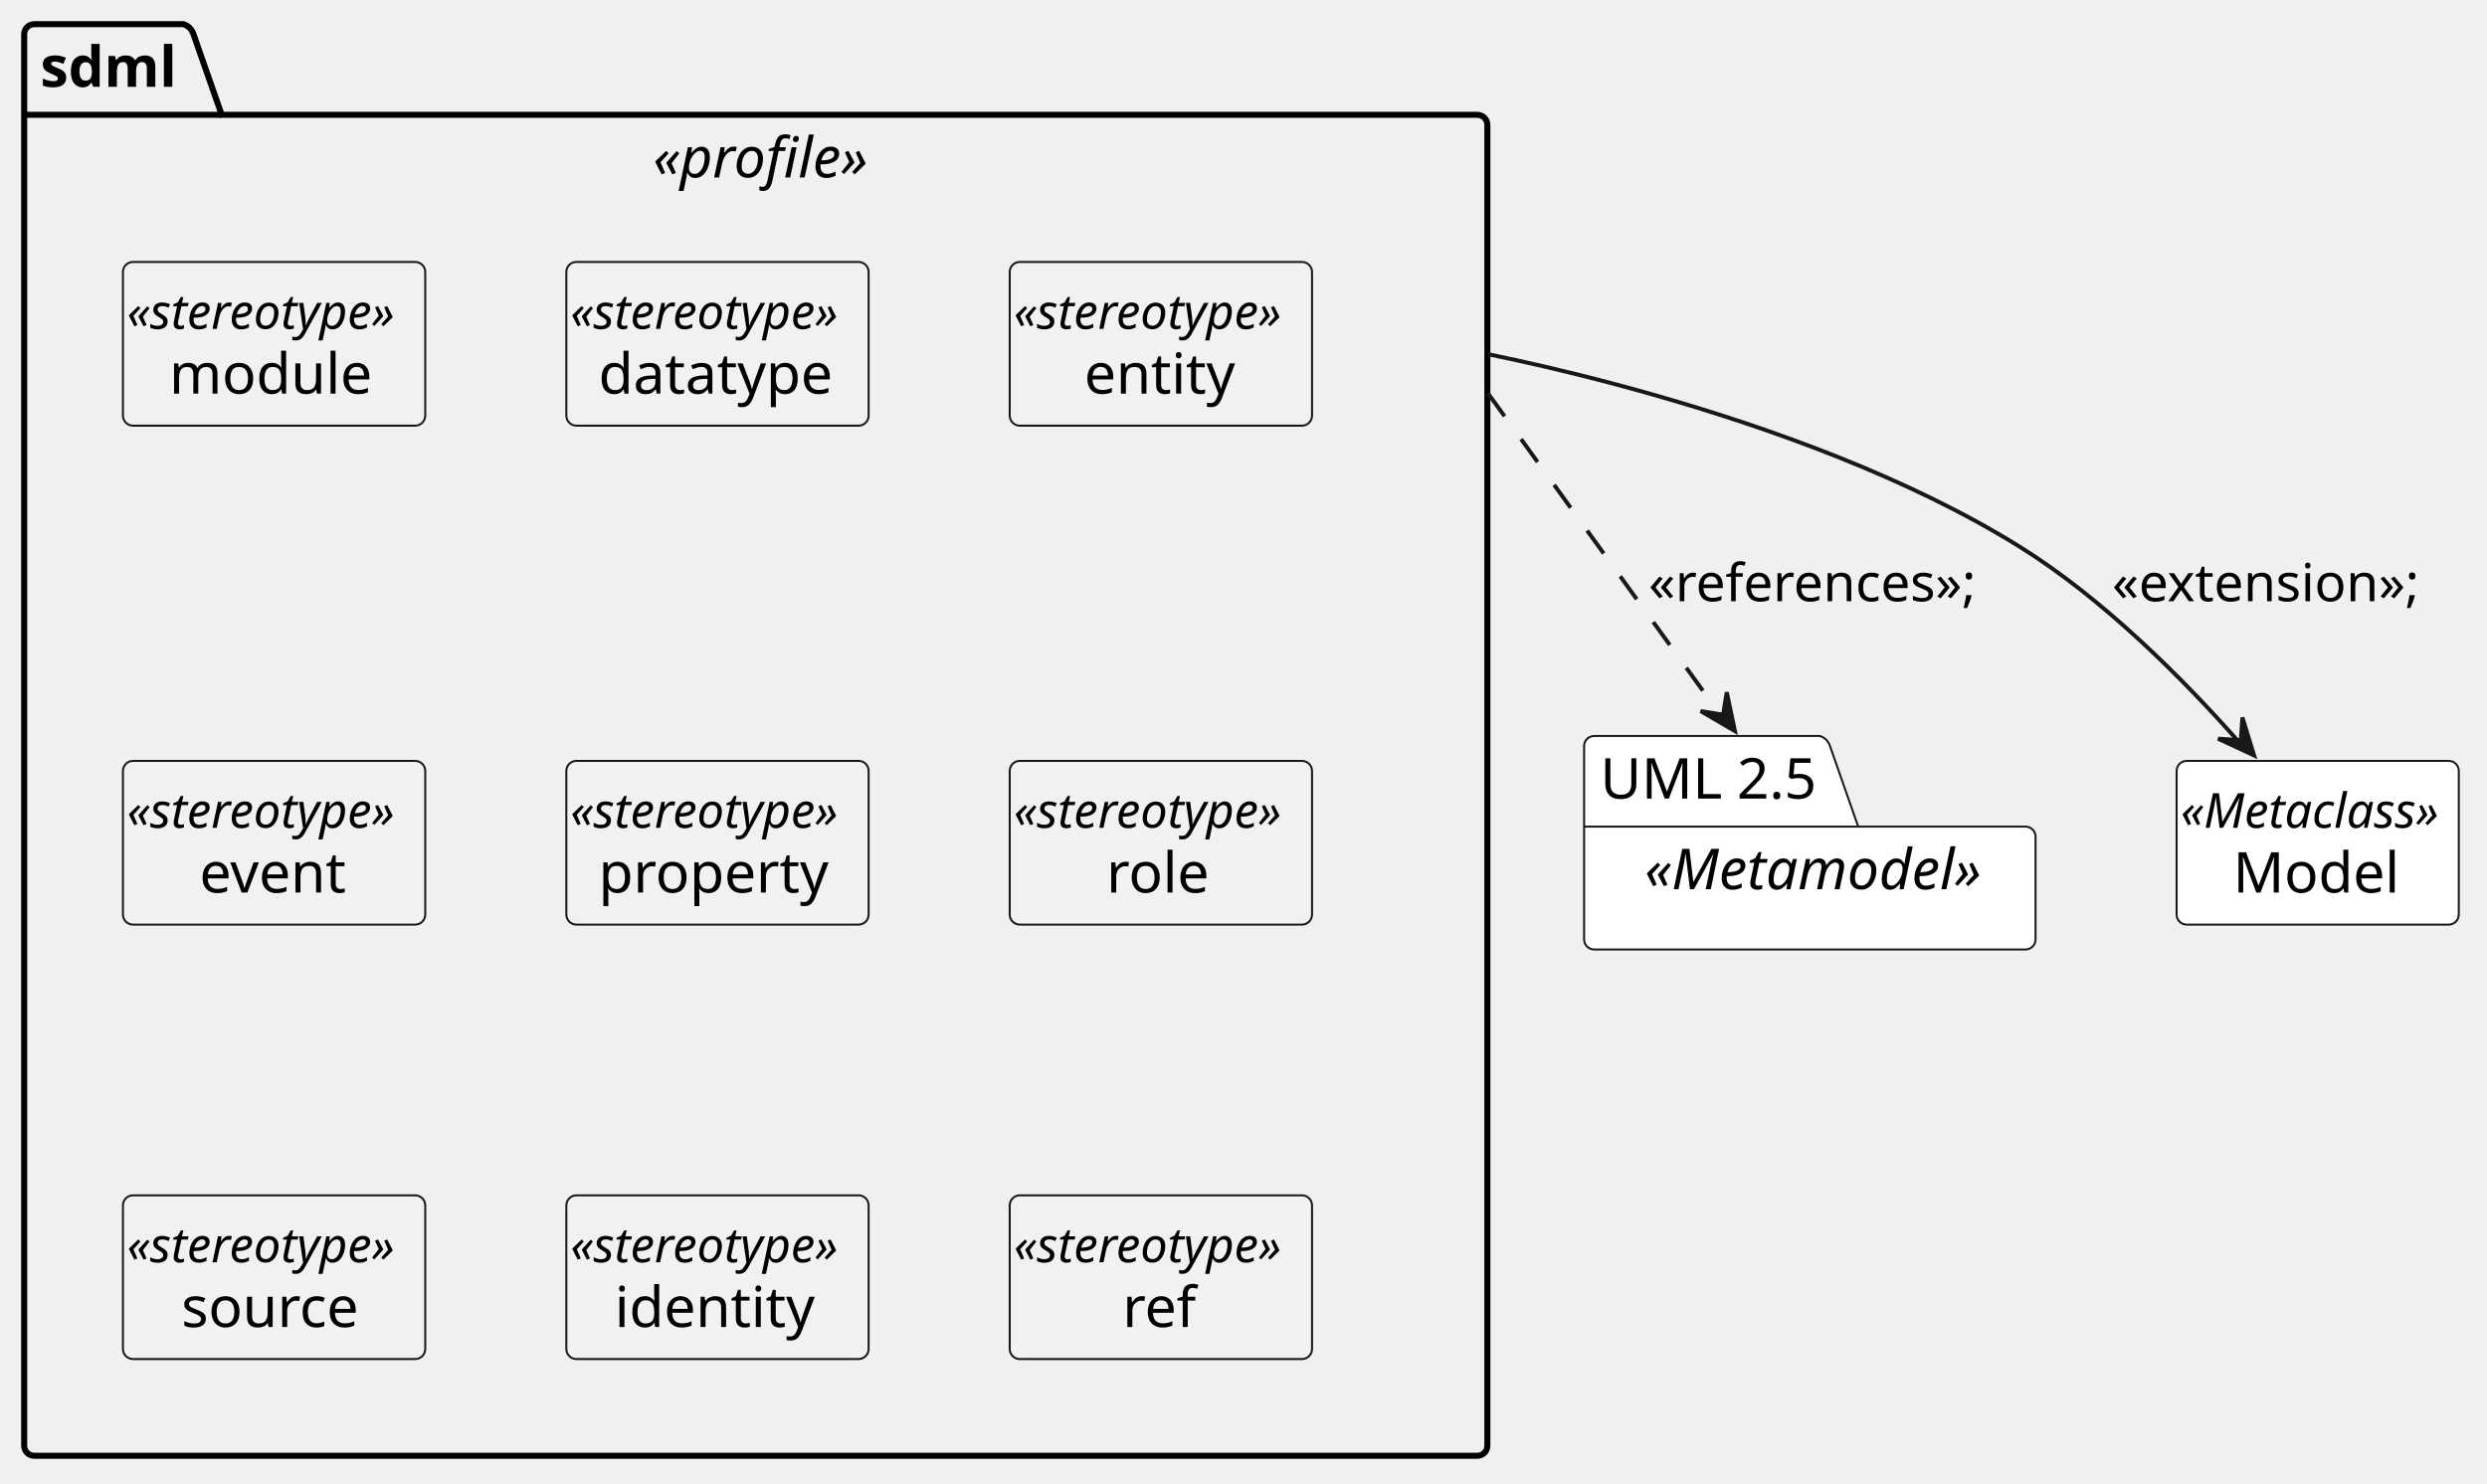
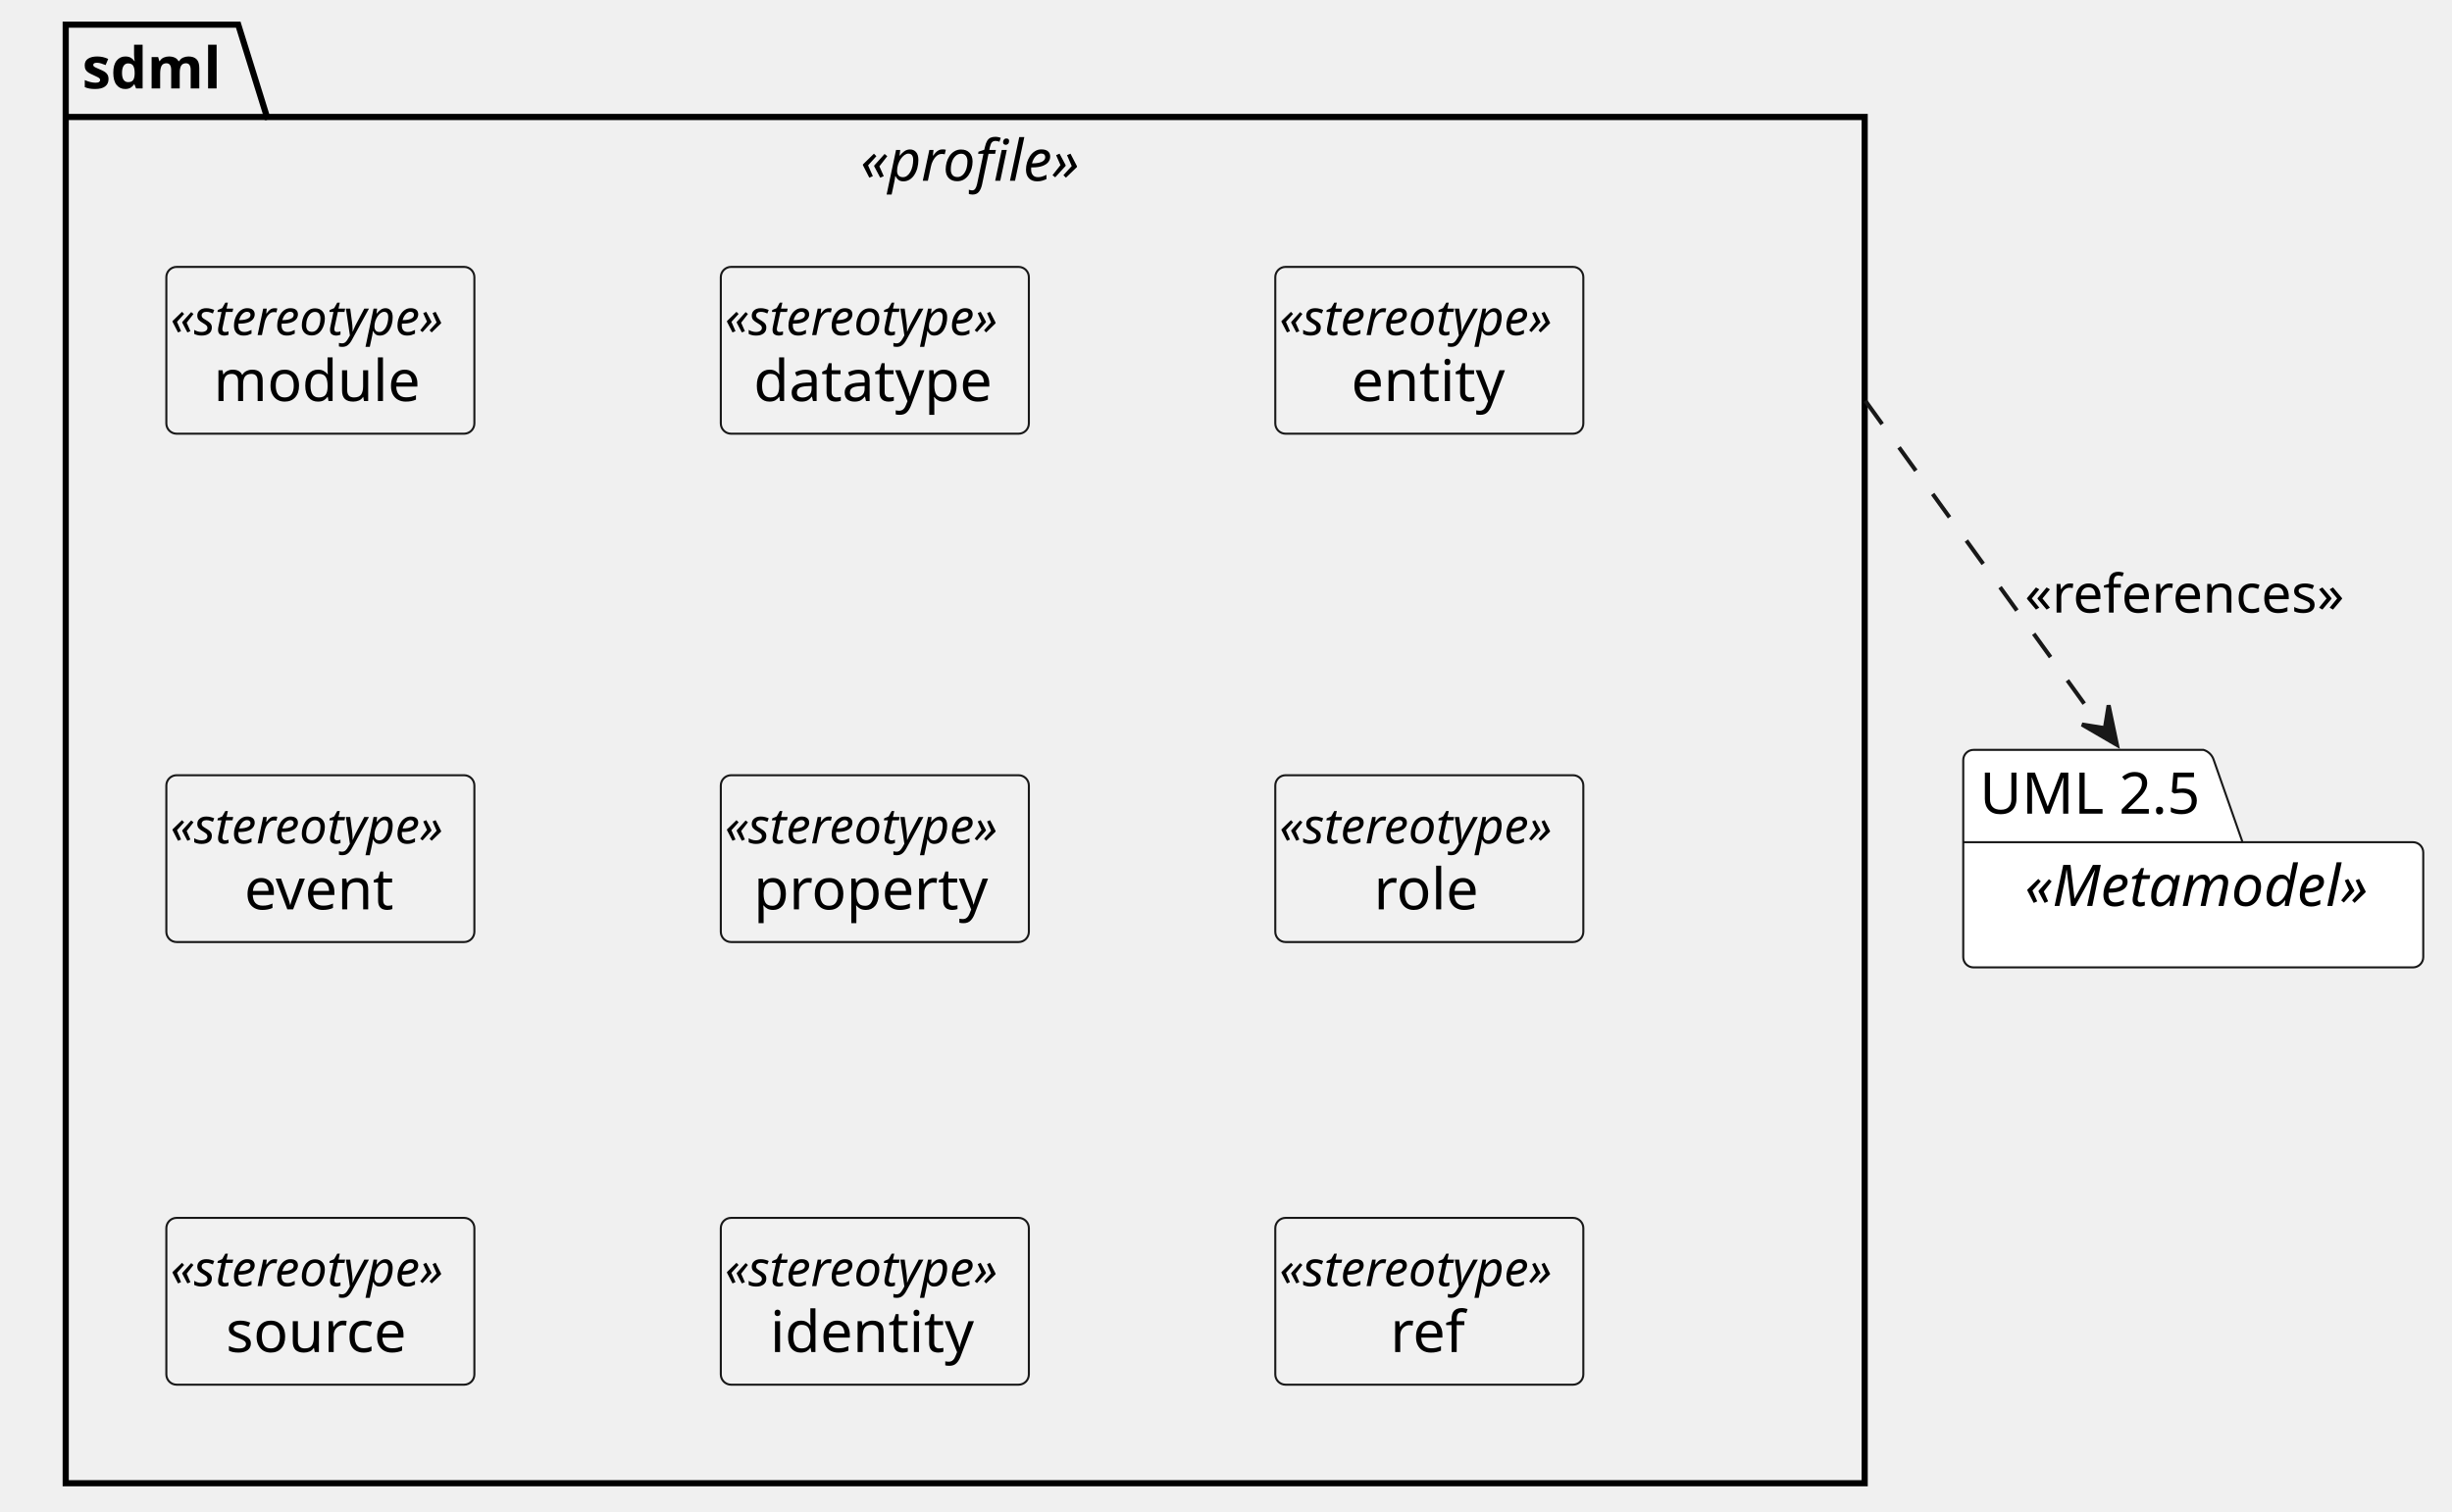
- <svg xmlns="http://www.w3.org/2000/svg" contentStyleType="text/css" height="368px" preserveAspectRatio="none" style="width:617px;height:368px;" version="1.1" viewBox="0 0 617 368" width="617px" zoomAndPan="magnify">
+ <svg xmlns="http://www.w3.org/2000/svg" contentStyleType="text/css" height="368px" preserveAspectRatio="none" style="width:597px;height:368px;" version="1.1" viewBox="0 0 597 368" width="597px" zoomAndPan="magnify">
  <defs />
  <g>
    <g id="cluster_sdml">
-       <path d="M8.5,6 L45.5,6 A3.75,3.75 0 0 1 48,8.5 L55,28.488 L366.5,28.488 A2.5,2.5 0 0 1 369,30.988 L369,358.72 A2.5,2.5 0 0 1 366.5,361.22 L8.5,361.22 A2.5,2.5 0 0 1 6,358.72 L6,8.5 A2.5,2.5 0 0 1 8.5,6 " fill="none" style="stroke:#000000;stroke-width:1.5;" />
-       <line style="stroke:#000000;stroke-width:1.5;" x1="6" x2="55" y1="28.488" y2="28.488" />
-       <text fill="#000000" font-family="sans-serif" font-size="14" font-weight="bold" lengthAdjust="spacing" textLength="36" x="10" y="21.535">sdml</text>
-       <text fill="#000000" font-family="sans-serif" font-size="14" font-style="italic" lengthAdjust="spacing" textLength="59" x="162" y="44.023">«profile»</text>
+       <polygon fill="none" points="16,6,58,6,65,28.488,454,28.488,454,361.22,16,361.22,16,6" style="stroke:#000000;stroke-width:1.5;" />
+       <line style="stroke:#000000;stroke-width:1.5;" x1="16" x2="65" y1="28.488" y2="28.488" />
+       <text fill="#000000" font-family="sans-serif" font-size="14" font-weight="bold" lengthAdjust="spacing" textLength="36" x="20" y="21.535">sdml</text>
+       <text fill="#000000" font-family="sans-serif" font-size="14" font-style="italic" lengthAdjust="spacing" textLength="59" x="209.5" y="44.023">«profile»</text>
    </g>
-     <path d="M395.5,182.62 L451.5,182.62 A3.75,3.75 0 0 1 454,185.12 L461,205.108 L502.5,205.108 A2.5,2.5 0 0 1 505,207.608 L505,233.097 A2.5,2.5 0 0 1 502.5,235.597 L395.5,235.597 A2.5,2.5 0 0 1 393,233.097 L393,185.12 A2.5,2.5 0 0 1 395.5,182.62 " fill="#FFFFFF" style="stroke:#181818;stroke-width:0.5;" />
-     <line style="stroke:#181818;stroke-width:0.5;" x1="393" x2="461" y1="205.108" y2="205.108" />
-     <text fill="#000000" font-family="sans-serif" font-size="14" lengthAdjust="spacing" textLength="55" x="397" y="198.155">UML 2.5</text>
-     <text fill="#000000" font-family="sans-serif" font-size="14" font-style="italic" lengthAdjust="spacing" textLength="90" x="408" y="220.643">«Metamodel»</text>
+     <path d="M480.5,182.62 L536.5,182.62 A3.75,3.75 0 0 1 539,185.12 L546,205.108 L587.5,205.108 A2.5,2.5 0 0 1 590,207.608 L590,233.097 A2.5,2.5 0 0 1 587.5,235.597 L480.5,235.597 A2.5,2.5 0 0 1 478,233.097 L478,185.12 A2.5,2.5 0 0 1 480.5,182.62 " fill="#FFFFFF" style="stroke:#181818;stroke-width:0.5;" />
+     <line style="stroke:#181818;stroke-width:0.5;" x1="478" x2="546" y1="205.108" y2="205.108" />
+     <text fill="#000000" font-family="sans-serif" font-size="14" lengthAdjust="spacing" textLength="55" x="482" y="198.155">UML 2.5</text>
+     <text fill="#000000" font-family="sans-serif" font-size="14" font-style="italic" lengthAdjust="spacing" textLength="90" x="493" y="220.643">«Metamodel»</text>
    <g id="elem_module">
-       <rect codeLine="11" fill="#F1F1F1" height="40.621" id="module" rx="2.5" ry="2.5" style="stroke:#181818;stroke-width:0.5;" width="75" x="30.5" y="65" />
-       <text fill="#000000" font-family="sans-serif" font-size="12" font-style="italic" lengthAdjust="spacing" textLength="73" x="31.5" y="81.602">«stereotype»</text>
-       <text fill="#000000" font-family="sans-serif" font-size="14" lengthAdjust="spacing" textLength="52" x="42" y="97.668">module</text>
+       <rect codeLine="13" fill="#F1F1F1" height="40.621" id="module" rx="2.5" ry="2.5" style="stroke:#181818;stroke-width:0.5;" width="75" x="40.5" y="65" />
+       <text fill="#000000" font-family="sans-serif" font-size="12" font-style="italic" lengthAdjust="spacing" textLength="73" x="41.5" y="81.602">«stereotype»</text>
+       <text fill="#000000" font-family="sans-serif" font-size="14" lengthAdjust="spacing" textLength="52" x="52" y="97.668">module</text>
    </g>
    <g id="elem_datatype">
-       <rect codeLine="12" fill="#F1F1F1" height="40.621" id="datatype" rx="2.5" ry="2.5" style="stroke:#181818;stroke-width:0.5;" width="75" x="140.5" y="65" />
-       <text fill="#000000" font-family="sans-serif" font-size="12" font-style="italic" lengthAdjust="spacing" textLength="73" x="141.5" y="81.602">«stereotype»</text>
-       <text fill="#000000" font-family="sans-serif" font-size="14" lengthAdjust="spacing" textLength="59" x="148.5" y="97.668">datatype</text>
+       <rect codeLine="14" fill="#F1F1F1" height="40.621" id="datatype" rx="2.5" ry="2.5" style="stroke:#181818;stroke-width:0.5;" width="75" x="175.5" y="65" />
+       <text fill="#000000" font-family="sans-serif" font-size="12" font-style="italic" lengthAdjust="spacing" textLength="73" x="176.5" y="81.602">«stereotype»</text>
+       <text fill="#000000" font-family="sans-serif" font-size="14" lengthAdjust="spacing" textLength="59" x="183.5" y="97.668">datatype</text>
    </g>
    <g id="elem_entity">
-       <rect codeLine="13" fill="#F1F1F1" height="40.621" id="entity" rx="2.5" ry="2.5" style="stroke:#181818;stroke-width:0.5;" width="75" x="250.5" y="65" />
-       <text fill="#000000" font-family="sans-serif" font-size="12" font-style="italic" lengthAdjust="spacing" textLength="73" x="251.5" y="81.602">«stereotype»</text>
-       <text fill="#000000" font-family="sans-serif" font-size="14" lengthAdjust="spacing" textLength="38" x="269" y="97.668">entity</text>
+       <rect codeLine="15" fill="#F1F1F1" height="40.621" id="entity" rx="2.5" ry="2.5" style="stroke:#181818;stroke-width:0.5;" width="75" x="310.5" y="65" />
+       <text fill="#000000" font-family="sans-serif" font-size="12" font-style="italic" lengthAdjust="spacing" textLength="73" x="311.5" y="81.602">«stereotype»</text>
+       <text fill="#000000" font-family="sans-serif" font-size="14" lengthAdjust="spacing" textLength="38" x="329" y="97.668">entity</text>
    </g>
    <g id="elem_event">
-       <rect codeLine="14" fill="#F1F1F1" height="40.621" id="event" rx="2.5" ry="2.5" style="stroke:#181818;stroke-width:0.5;" width="75" x="30.5" y="188.8" />
-       <text fill="#000000" font-family="sans-serif" font-size="12" font-style="italic" lengthAdjust="spacing" textLength="73" x="31.5" y="205.402">«stereotype»</text>
-       <text fill="#000000" font-family="sans-serif" font-size="14" lengthAdjust="spacing" textLength="37" x="49.5" y="221.468">event</text>
+       <rect codeLine="16" fill="#F1F1F1" height="40.621" id="event" rx="2.5" ry="2.5" style="stroke:#181818;stroke-width:0.5;" width="75" x="40.5" y="188.8" />
+       <text fill="#000000" font-family="sans-serif" font-size="12" font-style="italic" lengthAdjust="spacing" textLength="73" x="41.5" y="205.402">«stereotype»</text>
+       <text fill="#000000" font-family="sans-serif" font-size="14" lengthAdjust="spacing" textLength="37" x="59.5" y="221.468">event</text>
    </g>
    <g id="elem_property">
-       <rect codeLine="15" fill="#F1F1F1" height="40.621" id="property" rx="2.5" ry="2.5" style="stroke:#181818;stroke-width:0.5;" width="75" x="140.5" y="188.8" />
-       <text fill="#000000" font-family="sans-serif" font-size="12" font-style="italic" lengthAdjust="spacing" textLength="73" x="141.5" y="205.402">«stereotype»</text>
-       <text fill="#000000" font-family="sans-serif" font-size="14" lengthAdjust="spacing" textLength="59" x="148.5" y="221.468">property</text>
+       <rect codeLine="17" fill="#F1F1F1" height="40.621" id="property" rx="2.5" ry="2.5" style="stroke:#181818;stroke-width:0.5;" width="75" x="175.5" y="188.8" />
+       <text fill="#000000" font-family="sans-serif" font-size="12" font-style="italic" lengthAdjust="spacing" textLength="73" x="176.5" y="205.402">«stereotype»</text>
+       <text fill="#000000" font-family="sans-serif" font-size="14" lengthAdjust="spacing" textLength="59" x="183.5" y="221.468">property</text>
    </g>
    <g id="elem_role">
-       <rect codeLine="16" fill="#F1F1F1" height="40.621" id="role" rx="2.5" ry="2.5" style="stroke:#181818;stroke-width:0.5;" width="75" x="250.5" y="188.8" />
-       <text fill="#000000" font-family="sans-serif" font-size="12" font-style="italic" lengthAdjust="spacing" textLength="73" x="251.5" y="205.402">«stereotype»</text>
-       <text fill="#000000" font-family="sans-serif" font-size="14" lengthAdjust="spacing" textLength="27" x="274.5" y="221.468">role</text>
+       <rect codeLine="18" fill="#F1F1F1" height="40.621" id="role" rx="2.5" ry="2.5" style="stroke:#181818;stroke-width:0.5;" width="75" x="310.5" y="188.8" />
+       <text fill="#000000" font-family="sans-serif" font-size="12" font-style="italic" lengthAdjust="spacing" textLength="73" x="311.5" y="205.402">«stereotype»</text>
+       <text fill="#000000" font-family="sans-serif" font-size="14" lengthAdjust="spacing" textLength="27" x="334.5" y="221.468">role</text>
    </g>
    <g id="elem_source">
-       <rect codeLine="17" fill="#F1F1F1" height="40.621" id="source" rx="2.5" ry="2.5" style="stroke:#181818;stroke-width:0.5;" width="75" x="30.5" y="296.6" />
-       <text fill="#000000" font-family="sans-serif" font-size="12" font-style="italic" lengthAdjust="spacing" textLength="73" x="31.5" y="313.202">«stereotype»</text>
-       <text fill="#000000" font-family="sans-serif" font-size="14" lengthAdjust="spacing" textLength="46" x="45" y="329.268">source</text>
+       <rect codeLine="19" fill="#F1F1F1" height="40.621" id="source" rx="2.5" ry="2.5" style="stroke:#181818;stroke-width:0.5;" width="75" x="40.5" y="296.6" />
+       <text fill="#000000" font-family="sans-serif" font-size="12" font-style="italic" lengthAdjust="spacing" textLength="73" x="41.5" y="313.202">«stereotype»</text>
+       <text fill="#000000" font-family="sans-serif" font-size="14" lengthAdjust="spacing" textLength="46" x="55" y="329.268">source</text>
    </g>
    <g id="elem_identity">
-       <rect codeLine="18" fill="#F1F1F1" height="40.621" id="identity" rx="2.5" ry="2.5" style="stroke:#181818;stroke-width:0.5;" width="75" x="140.5" y="296.6" />
-       <text fill="#000000" font-family="sans-serif" font-size="12" font-style="italic" lengthAdjust="spacing" textLength="73" x="141.5" y="313.202">«stereotype»</text>
-       <text fill="#000000" font-family="sans-serif" font-size="14" lengthAdjust="spacing" textLength="51" x="152.5" y="329.268">identity</text>
+       <rect codeLine="20" fill="#F1F1F1" height="40.621" id="identity" rx="2.5" ry="2.5" style="stroke:#181818;stroke-width:0.5;" width="75" x="175.5" y="296.6" />
+       <text fill="#000000" font-family="sans-serif" font-size="12" font-style="italic" lengthAdjust="spacing" textLength="73" x="176.5" y="313.202">«stereotype»</text>
+       <text fill="#000000" font-family="sans-serif" font-size="14" lengthAdjust="spacing" textLength="51" x="187.5" y="329.268">identity</text>
    </g>
    <g id="elem_ref">
-       <rect codeLine="19" fill="#F1F1F1" height="40.621" id="ref" rx="2.5" ry="2.5" style="stroke:#181818;stroke-width:0.5;" width="75" x="250.5" y="296.6" />
-       <text fill="#000000" font-family="sans-serif" font-size="12" font-style="italic" lengthAdjust="spacing" textLength="73" x="251.5" y="313.202">«stereotype»</text>
-       <text fill="#000000" font-family="sans-serif" font-size="14" lengthAdjust="spacing" textLength="19" x="278.5" y="329.268">ref</text>
-     </g>
-     <g id="elem_Model">
-       <rect codeLine="8" fill="#FFFFFF" height="40.621" id="Model" rx="2.5" ry="2.5" style="stroke:#181818;stroke-width:0.5;" width="70" x="540" y="188.8" />
-       <text fill="#000000" font-family="sans-serif" font-size="12" font-style="italic" lengthAdjust="spacing" textLength="68" x="541" y="205.402">«Metaclass»</text>
-       <text fill="#000000" font-family="sans-serif" font-size="14" lengthAdjust="spacing" textLength="42" x="554" y="221.468">Model</text>
-     </g>
-     <g id="link_sdml_Model">
-       <path codeLine="21" d="M369.217,87.894 C369.323,87.915 369.431,87.937 369.539,87.96 C369.756,88.004 369.977,88.049 370.201,88.096 C371.994,88.466 374.02,88.896 376.253,89.387 C385.185,91.348 397.429,94.279 411.316,98.269 C439.09,106.248 473.435,118.46 501,135.62 C521.93,148.65 541.67,168.52 555.49,184.16 " fill="none" id="sdml-to-Model" style="stroke:#181818;stroke-width:1.0;" />
-       <polygon fill="#181818" points="559.22,187.45,556.324,178.036,555.936,183.68,550.292,183.292,559.22,187.45" style="stroke:#181818;stroke-width:1.0;" />
-       <text fill="#000000" font-family="sans-serif" font-size="13" lengthAdjust="spacing" textLength="80" x="524" y="149.188">«extension»;</text>
+       <rect codeLine="21" fill="#F1F1F1" height="40.621" id="ref" rx="2.5" ry="2.5" style="stroke:#181818;stroke-width:0.5;" width="75" x="310.5" y="296.6" />
+       <text fill="#000000" font-family="sans-serif" font-size="12" font-style="italic" lengthAdjust="spacing" textLength="73" x="311.5" y="313.202">«stereotype»</text>
+       <text fill="#000000" font-family="sans-serif" font-size="14" lengthAdjust="spacing" textLength="19" x="338.5" y="329.268">ref</text>
    </g>
    <g id="link_sdml_uml">
-       <path codeLine="22" d="M369.163,97.611 C369.232,97.706 369.302,97.802 369.371,97.899 C369.651,98.286 369.936,98.681 370.227,99.083 C370.809,99.888 371.413,100.724 372.037,101.588 C373.287,103.317 374.619,105.162 376.023,107.104 C378.829,110.988 381.919,115.264 385.194,119.796 C398.293,137.925 414.35,160.15 427.08,177.77 " fill="none" id="sdml-to-uml" style="stroke:#181818;stroke-width:1.0;stroke-dasharray:7.0,7.0;" />
-       <polygon fill="#181818" points="430.42,181.4,428.396,171.761,427.494,177.346,421.909,176.444,430.42,181.4" style="stroke:#181818;stroke-width:1.0;" />
-       <text fill="#000000" font-family="sans-serif" font-size="13" lengthAdjust="spacing" textLength="83" x="409" y="149.188">«references»;</text>
+       <path codeLine="24" d="M454.163,97.611 C454.232,97.706 454.302,97.802 454.371,97.899 C454.651,98.286 454.936,98.681 455.227,99.083 C455.809,99.888 456.413,100.724 457.037,101.588 C458.287,103.317 459.619,105.162 461.023,107.104 C463.829,110.988 466.919,115.264 470.194,119.796 C483.293,137.925 499.35,160.15 512.08,177.77 " fill="none" id="sdml-to-uml" style="stroke:#181818;stroke-width:1.0;stroke-dasharray:7.0,7.0;" />
+       <polygon fill="#181818" points="515.42,181.4,513.396,171.761,512.494,177.346,506.909,176.444,515.42,181.4" style="stroke:#181818;stroke-width:1.0;" />
+       <text fill="#000000" font-family="sans-serif" font-size="13" lengthAdjust="spacing" textLength="79" x="493" y="149.188">«references»</text>
    </g>
  </g>
</svg>
